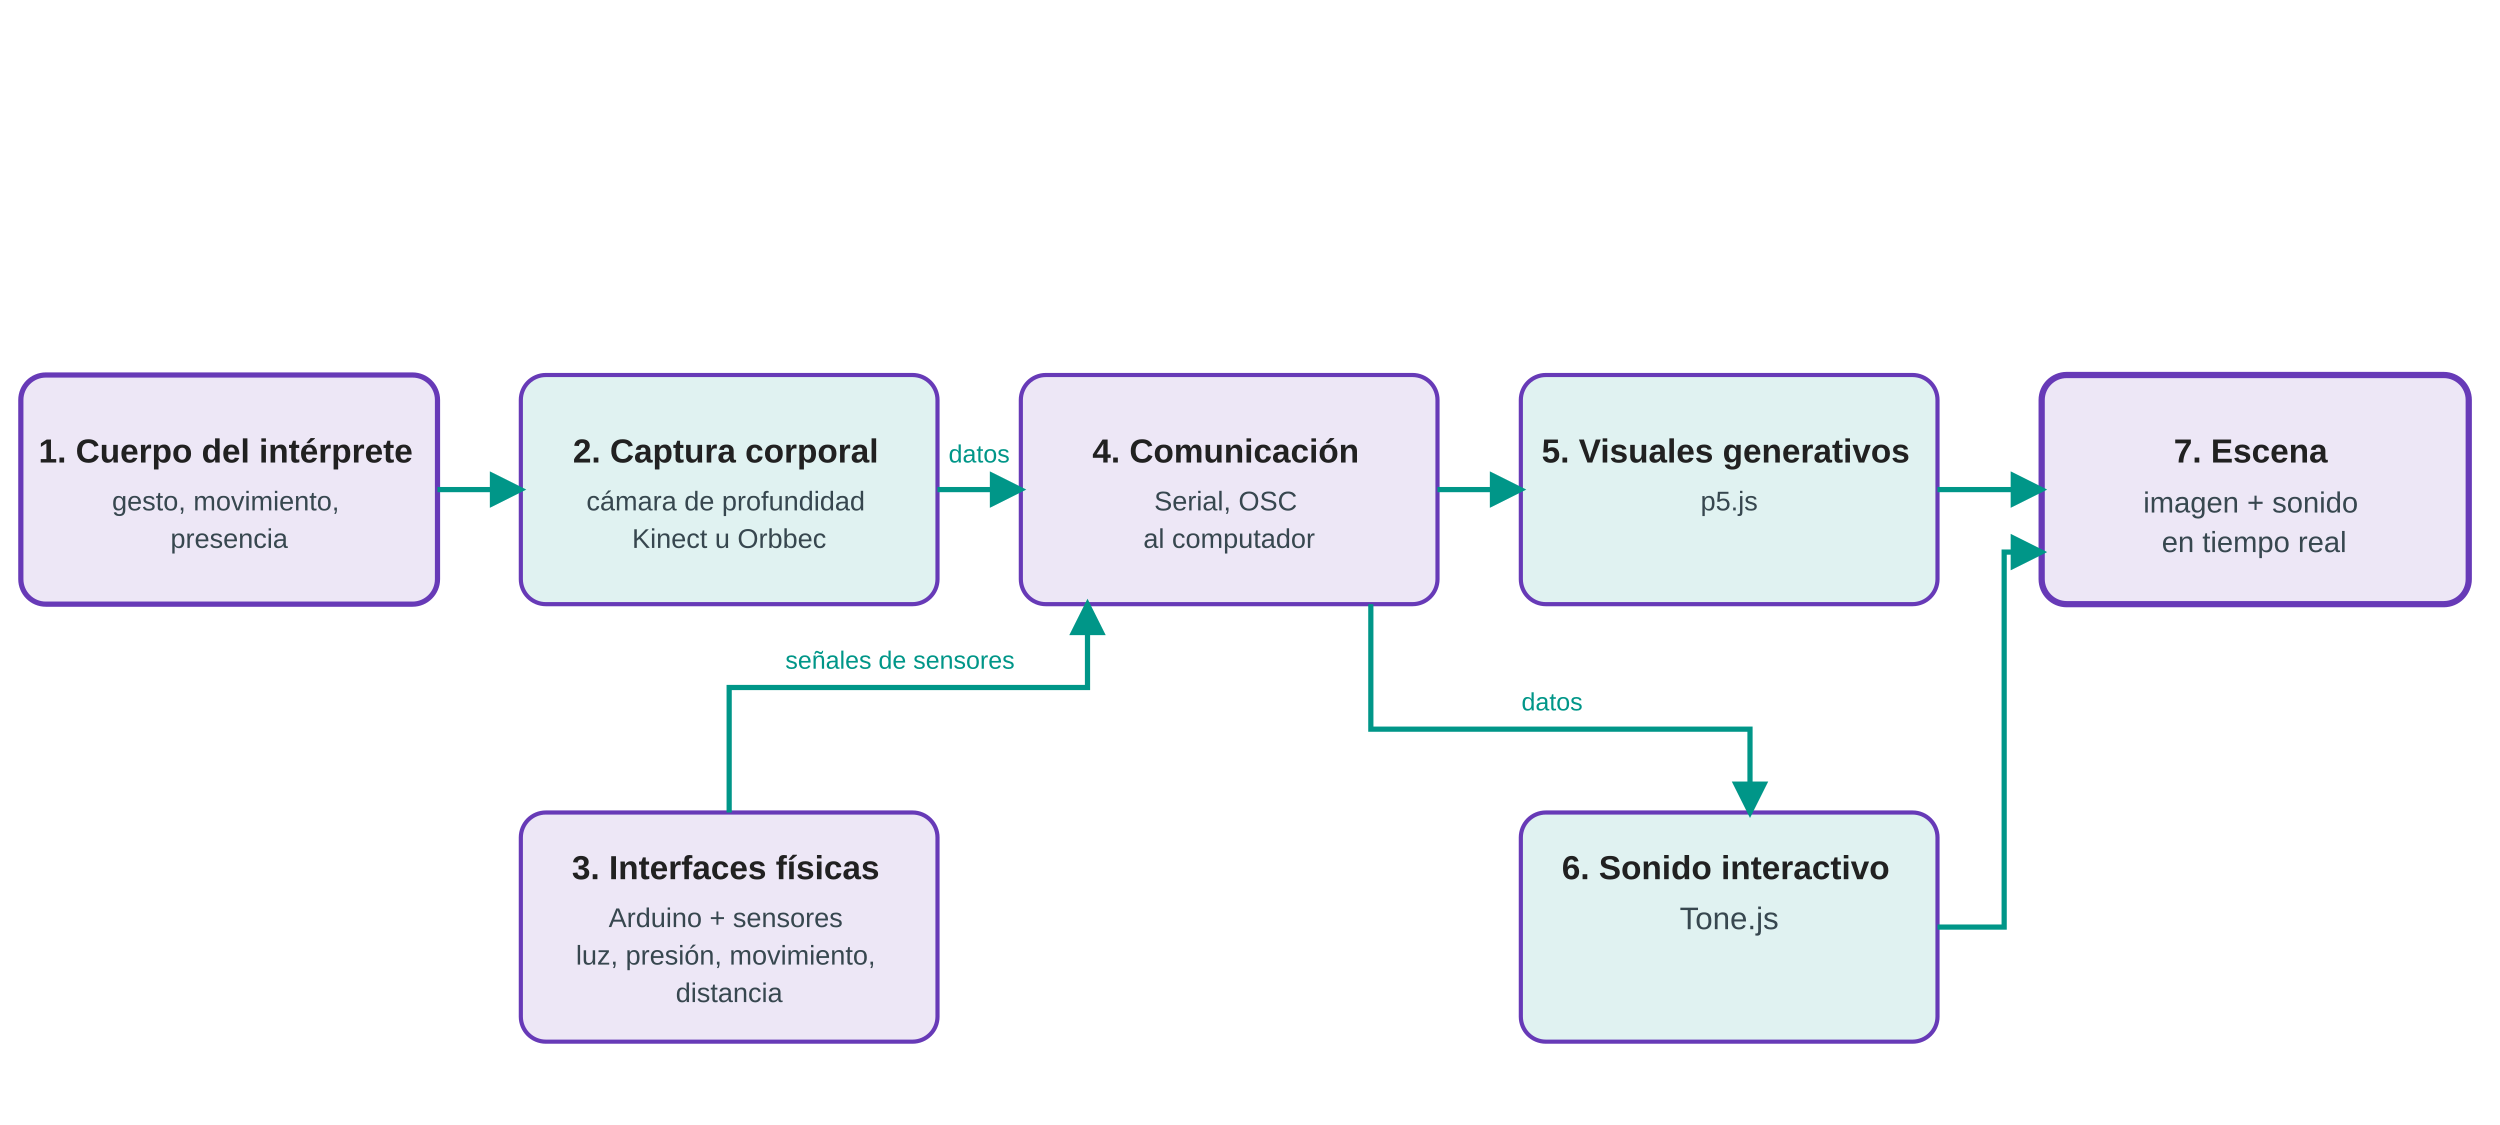
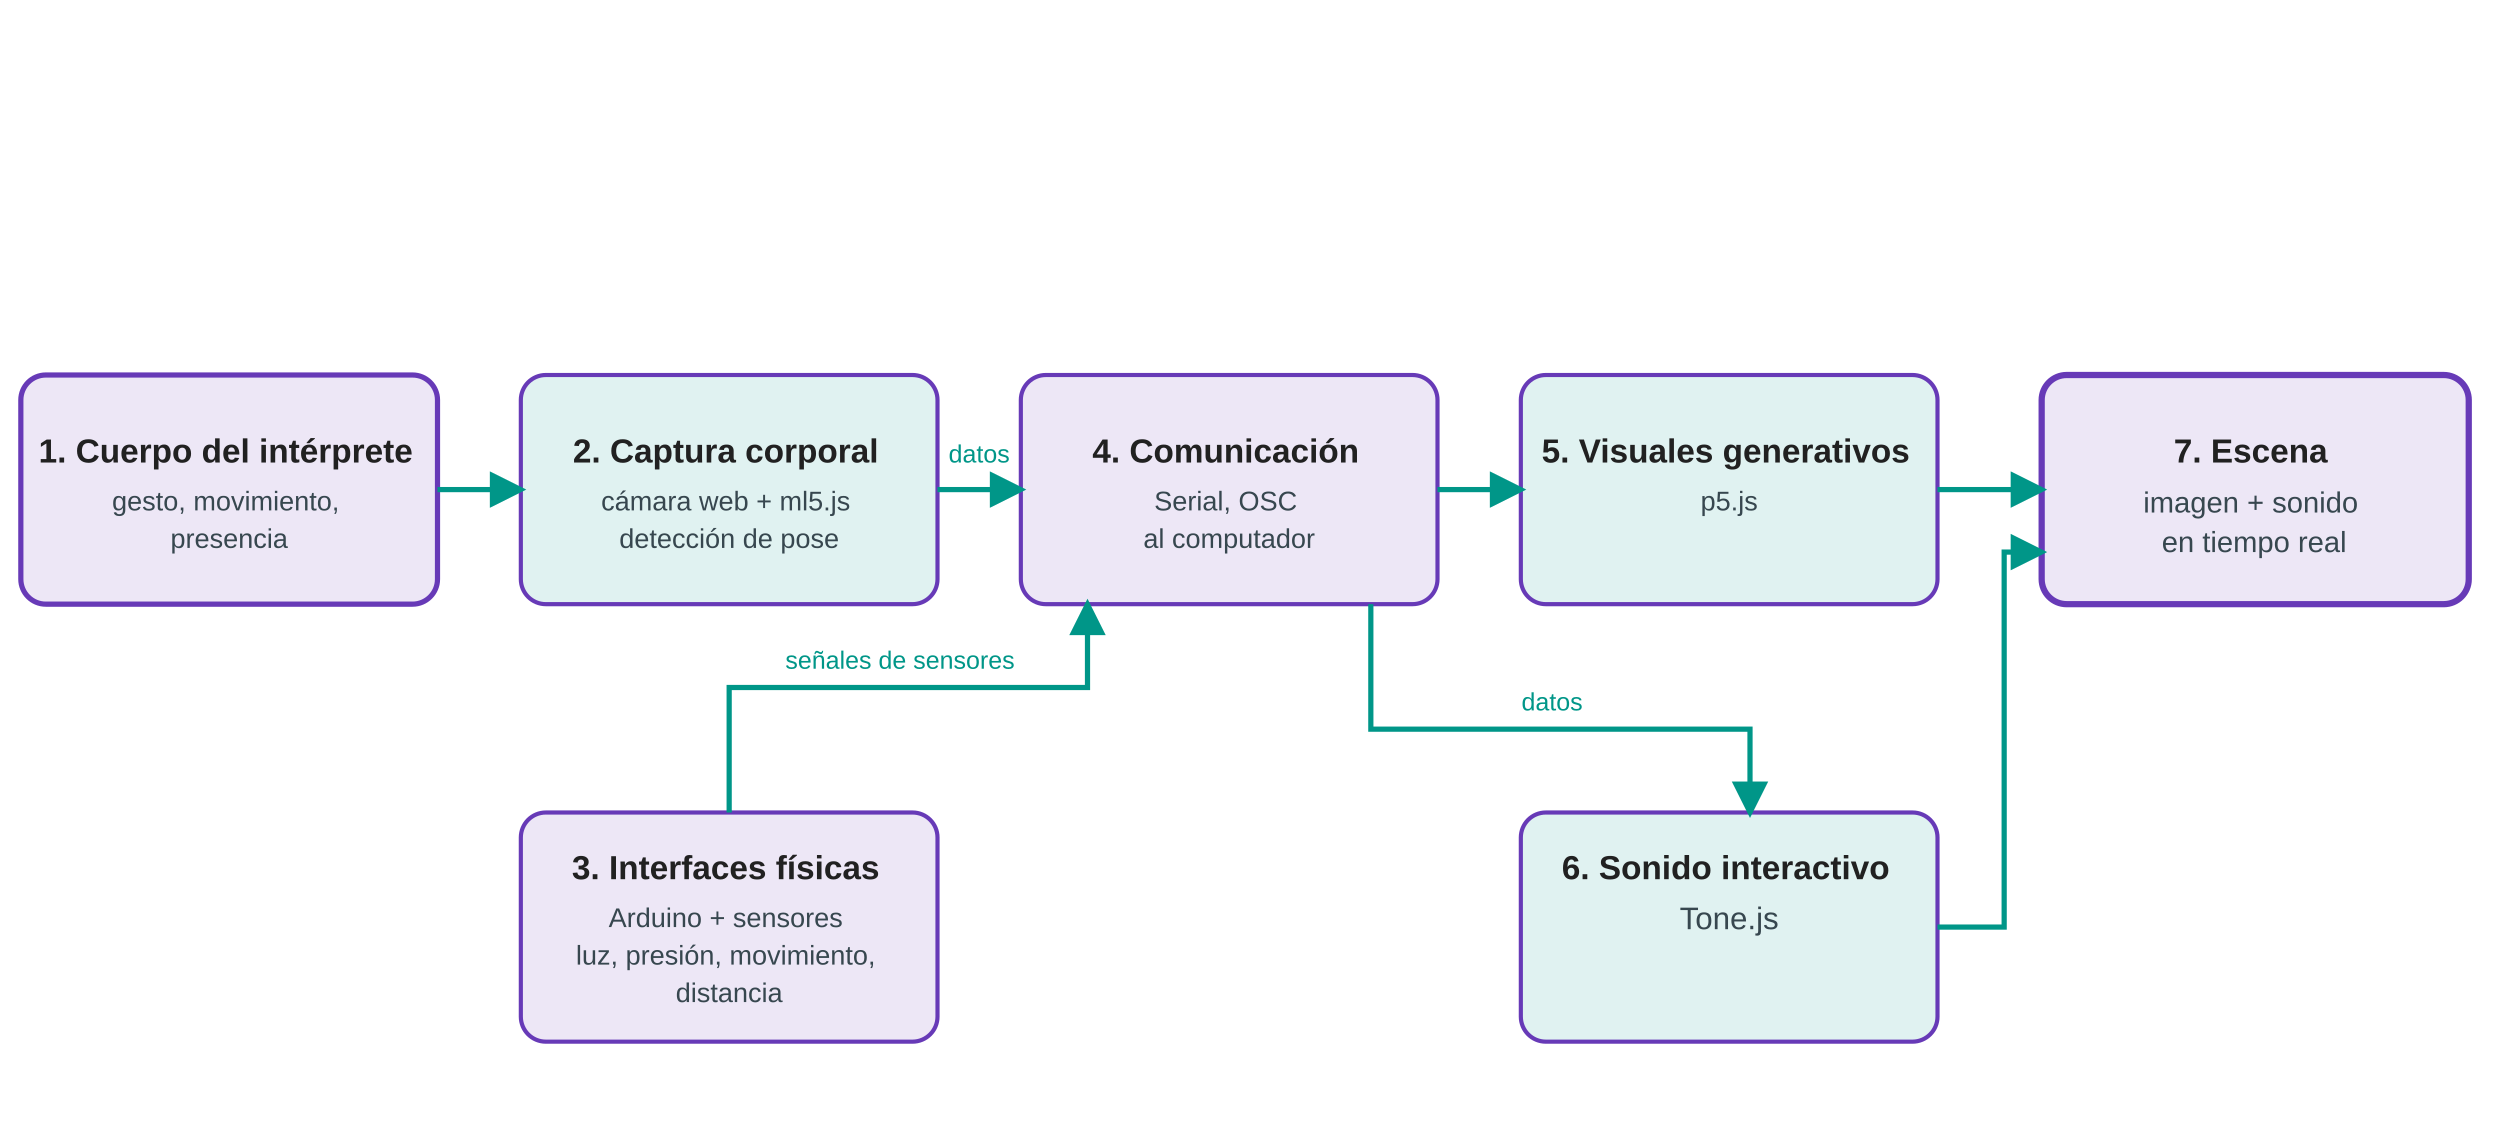
<svg xmlns="http://www.w3.org/2000/svg" viewBox="0 0 1200 540" width="1200" height="540" role="img" aria-labelledby="titulo-sistema desc-sistema" font-family="Segoe UI, Arial, sans-serif">
  <defs>
    <marker id="flecha" viewBox="0 0 10 10" refX="8.5" refY="5" markerWidth="7" markerHeight="7" orient="auto-start-reverse">
      <path d="M 0 0 L 10 5 L 0 10 z" fill="#009688" />
    </marker>
  </defs>
  <rect x="10" y="180" width="200" height="110" rx="12" fill="#EDE7F6" stroke="#673AB7" stroke-width="2.5" />
  <rect x="250" y="180" width="200" height="110" rx="12" fill="#E0F2F1" stroke="#673AB7" stroke-width="2" />
  <rect x="490" y="180" width="200" height="110" rx="12" fill="#EDE7F6" stroke="#673AB7" stroke-width="2" />
  <rect x="730" y="180" width="200" height="110" rx="12" fill="#E0F2F1" stroke="#673AB7" stroke-width="2" />
  <rect x="980" y="180" width="205" height="110" rx="12" fill="#EDE7F6" stroke="#673AB7" stroke-width="3" />
  <rect x="250" y="390" width="200" height="110" rx="12" fill="#EDE7F6" stroke="#673AB7" stroke-width="2" />
  <rect x="730" y="390" width="200" height="110" rx="12" fill="#E0F2F1" stroke="#673AB7" stroke-width="2" />
  <path d="M 210 235 L 250 235" fill="none" stroke="#009688" stroke-width="2.5" marker-end="url(#flecha)" />
  <path d="M 450 235 L 490 235" fill="none" stroke="#009688" stroke-width="2.5" marker-end="url(#flecha)" />
  <path d="M 350 390 L 350 330 L 522 330 L 522 290" fill="none" stroke="#009688" stroke-width="2.5" marker-end="url(#flecha)" />
  <path d="M 690 235 L 730 235" fill="none" stroke="#009688" stroke-width="2.5" marker-end="url(#flecha)" />
  <path d="M 658 290 L 658 350 L 840 350 L 840 390" fill="none" stroke="#009688" stroke-width="2.5" marker-end="url(#flecha)" />
  <path d="M 930 235 L 980 235" fill="none" stroke="#009688" stroke-width="2.5" marker-end="url(#flecha)" />
  <path d="M 930 445 L 962 445 L 962 265 L 980 265" fill="none" stroke="#009688" stroke-width="2.5" marker-end="url(#flecha)" />
  <text x="470" y="222" text-anchor="middle" font-size="12" fill="#009688">datos</text>
  <text x="432" y="321" text-anchor="middle" font-size="12" fill="#009688">señales de sensores</text>
  <text x="745" y="341" text-anchor="middle" font-size="12" fill="#009688">datos</text>
  <text text-anchor="middle">
    <tspan x="110" y="222" font-size="16" font-weight="600" fill="#212121">1. Cuerpo del intérprete</tspan>
    <tspan x="110" y="245" font-size="13" fill="#37474F">gesto, movimiento,</tspan>
    <tspan x="110" y="263" font-size="13" fill="#37474F">presencia</tspan>
  </text>
  <text text-anchor="middle">
    <tspan x="350" y="222" font-size="16" font-weight="600" fill="#212121">2. Captura corporal</tspan>
-     <tspan x="350" y="245" font-size="13" fill="#37474F">cámara de profundidad</tspan>
-     <tspan x="350" y="263" font-size="13" fill="#37474F">Kinect u Orbbec</tspan>
+     <tspan x="350" y="245" font-size="13" fill="#37474F">cámara web + ml5.js</tspan>
+     <tspan x="350" y="263" font-size="13" fill="#37474F">detección de pose</tspan>
  </text>
  <text text-anchor="middle">
    <tspan x="350" y="422" font-size="16" font-weight="600" fill="#212121">3. Interfaces físicas</tspan>
    <tspan x="350" y="445" font-size="13" fill="#37474F">Arduino + sensores</tspan>
    <tspan x="350" y="463" font-size="13" fill="#37474F">luz, presión, movimiento,</tspan>
    <tspan x="350" y="481" font-size="13" fill="#37474F">distancia</tspan>
  </text>
  <text text-anchor="middle">
    <tspan x="590" y="222" font-size="16" font-weight="600" fill="#212121">4. Comunicación</tspan>
    <tspan x="590" y="245" font-size="13" fill="#37474F">Serial, OSC</tspan>
    <tspan x="590" y="263" font-size="13" fill="#37474F">al computador</tspan>
  </text>
  <text text-anchor="middle">
    <tspan x="830" y="222" font-size="16" font-weight="600" fill="#212121">5. Visuales generativos</tspan>
    <tspan x="830" y="245" font-size="13" fill="#37474F">p5.js</tspan>
  </text>
  <text text-anchor="middle">
    <tspan x="830" y="422" font-size="16" font-weight="600" fill="#212121">6. Sonido interactivo</tspan>
    <tspan x="830" y="446" font-size="15" fill="#37474F">Tone.js</tspan>
  </text>
  <text text-anchor="middle">
    <tspan x="1082" y="222" font-size="16" font-weight="600" fill="#212121">7. Escena</tspan>
    <tspan x="1082" y="246" font-size="14" fill="#37474F">imagen + sonido</tspan>
    <tspan x="1082" y="265" font-size="14" fill="#37474F">en tiempo real</tspan>
  </text>
</svg>
